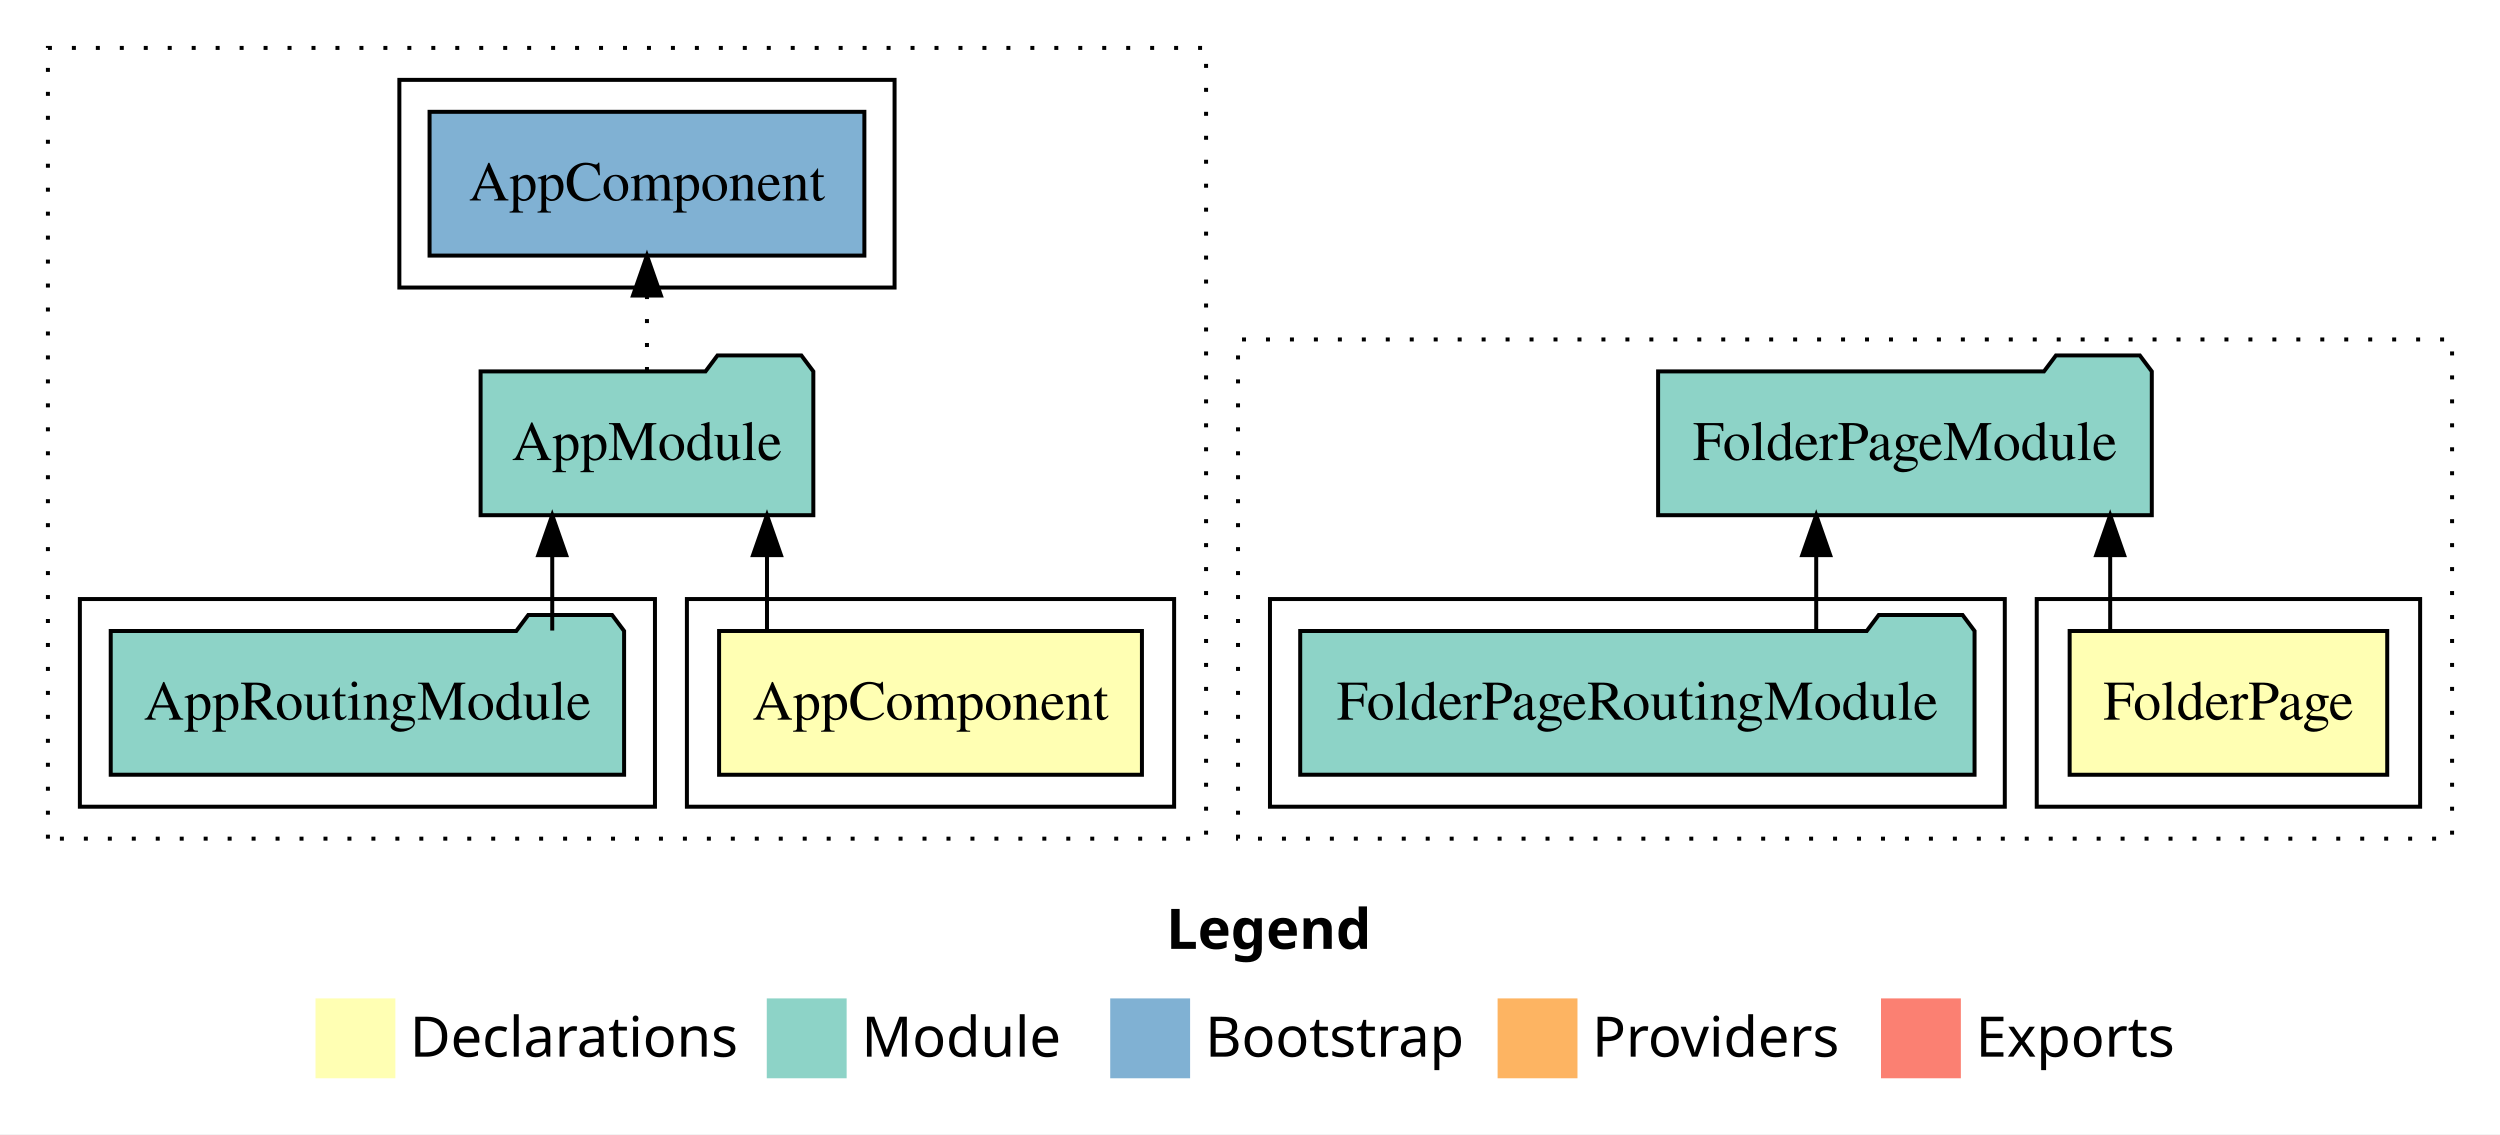
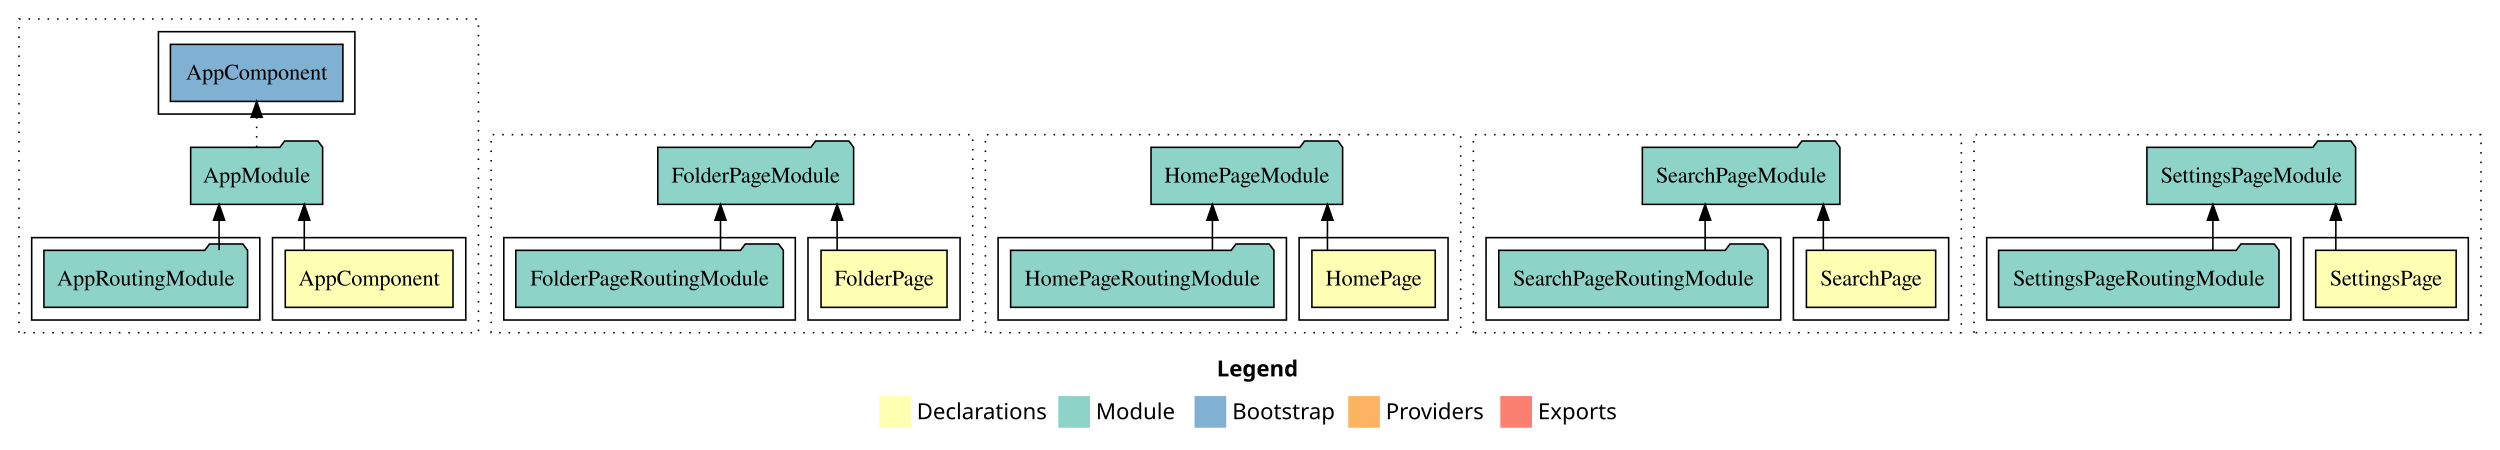
- <svg xmlns="http://www.w3.org/2000/svg" width="626pt" height="284pt" viewBox="0.00 0.00 626.00 284.00">
+ <svg xmlns="http://www.w3.org/2000/svg" width="1578pt" height="284pt" viewBox="0.00 0.00 1578.00 284.00">
  <g id="graph0" class="graph" transform="scale(1 1) rotate(0) translate(4 280)">
-     <polygon fill="#ffffff" stroke="transparent" points="-4,4 -4,-280 622,-280 622,4 -4,4" />
-     <text text-anchor="start" x="288.009" y="-42.4" font-family="sans-serif" font-weight="bold" font-size="14.00" fill="#000000">Legend</text>
-     <polygon fill="#ffffb3" stroke="transparent" points="75,-10 75,-30 95,-30 95,-10 75,-10" />
-     <text text-anchor="start" x="98.629" y="-15.4" font-family="sans-serif" font-size="14.00" fill="#000000">  Declarations</text>
-     <polygon fill="#8dd3c7" stroke="transparent" points="188,-10 188,-30 208,-30 208,-10 188,-10" />
-     <text text-anchor="start" x="211.725" y="-15.4" font-family="sans-serif" font-size="14.00" fill="#000000">  Module</text>
-     <polygon fill="#80b1d3" stroke="transparent" points="274,-10 274,-30 294,-30 294,-10 274,-10" />
-     <text text-anchor="start" x="297.781" y="-15.4" font-family="sans-serif" font-size="14.00" fill="#000000">  Bootstrap</text>
-     <polygon fill="#fdb462" stroke="transparent" points="371,-10 371,-30 391,-30 391,-10 371,-10" />
-     <text text-anchor="start" x="394.673" y="-15.4" font-family="sans-serif" font-size="14.00" fill="#000000">  Providers</text>
-     <polygon fill="#fb8072" stroke="transparent" points="467,-10 467,-30 487,-30 487,-10 467,-10" />
-     <text text-anchor="start" x="490.726" y="-15.4" font-family="sans-serif" font-size="14.00" fill="#000000">  Exports</text>
+     <polygon fill="#ffffff" stroke="transparent" points="-4,4 -4,-280 1574,-280 1574,4 -4,4" />
+     <text text-anchor="start" x="764.009" y="-42.4" font-family="sans-serif" font-weight="bold" font-size="14.00" fill="#000000">Legend</text>
+     <polygon fill="#ffffb3" stroke="transparent" points="551,-10 551,-30 571,-30 571,-10 551,-10" />
+     <text text-anchor="start" x="574.629" y="-15.4" font-family="sans-serif" font-size="14.00" fill="#000000">  Declarations</text>
+     <polygon fill="#8dd3c7" stroke="transparent" points="664,-10 664,-30 684,-30 684,-10 664,-10" />
+     <text text-anchor="start" x="687.725" y="-15.4" font-family="sans-serif" font-size="14.00" fill="#000000">  Module</text>
+     <polygon fill="#80b1d3" stroke="transparent" points="750,-10 750,-30 770,-30 770,-10 750,-10" />
+     <text text-anchor="start" x="773.781" y="-15.4" font-family="sans-serif" font-size="14.00" fill="#000000">  Bootstrap</text>
+     <polygon fill="#fdb462" stroke="transparent" points="847,-10 847,-30 867,-30 867,-10 847,-10" />
+     <text text-anchor="start" x="870.673" y="-15.4" font-family="sans-serif" font-size="14.00" fill="#000000">  Providers</text>
+     <polygon fill="#fb8072" stroke="transparent" points="943,-10 943,-30 963,-30 963,-10 943,-10" />
+     <text text-anchor="start" x="966.726" y="-15.4" font-family="sans-serif" font-size="14.00" fill="#000000">  Exports</text>
    <g id="clust1" class="cluster">
      <polygon fill="none" stroke="#000000" stroke-dasharray="1,5" points="8,-70 8,-268 298,-268 298,-70 8,-70" />
    </g>
    <g id="clust2" class="cluster">
      <polygon fill="none" stroke="#000000" points="168,-78 168,-130 290,-130 290,-78 168,-78" />
    </g>
    <g id="clust4" class="cluster">
      <polygon fill="none" stroke="#000000" points="16,-78 16,-130 160,-130 160,-78 16,-78" />
    </g>
    <g id="clust6" class="cluster">
      <polygon fill="none" stroke="#000000" points="96,-208 96,-260 220,-260 220,-208 96,-208" />
    </g>
    <g id="clust14" class="cluster">
      <polygon fill="none" stroke="#000000" stroke-dasharray="1,5" points="306,-70 306,-195 610,-195 610,-70 306,-70" />
    </g>
    <g id="clust15" class="cluster">
      <polygon fill="none" stroke="#000000" points="506,-78 506,-130 602,-130 602,-78 506,-78" />
    </g>
    <g id="clust17" class="cluster">
      <polygon fill="none" stroke="#000000" points="314,-78 314,-130 498,-130 498,-78 314,-78" />
+     </g>
+     <g id="clust27" class="cluster">
+       <polygon fill="none" stroke="#000000" stroke-dasharray="1,5" points="618,-70 618,-195 918,-195 918,-70 618,-70" />
+     </g>
+     <g id="clust28" class="cluster">
+       <polygon fill="none" stroke="#000000" points="816,-78 816,-130 910,-130 910,-78 816,-78" />
+     </g>
+     <g id="clust30" class="cluster">
+       <polygon fill="none" stroke="#000000" points="626,-78 626,-130 808,-130 808,-78 626,-78" />
+     </g>
+     <g id="clust40" class="cluster">
+       <polygon fill="none" stroke="#000000" stroke-dasharray="1,5" points="926,-70 926,-195 1234,-195 1234,-70 926,-70" />
+     </g>
+     <g id="clust41" class="cluster">
+       <polygon fill="none" stroke="#000000" points="1128,-78 1128,-130 1226,-130 1226,-78 1128,-78" />
+     </g>
+     <g id="clust43" class="cluster">
+       <polygon fill="none" stroke="#000000" points="934,-78 934,-130 1120,-130 1120,-78 934,-78" />
+     </g>
+     <g id="clust53" class="cluster">
+       <polygon fill="none" stroke="#000000" stroke-dasharray="1,5" points="1242,-70 1242,-195 1562,-195 1562,-70 1242,-70" />
+     </g>
+     <g id="clust54" class="cluster">
+       <polygon fill="none" stroke="#000000" points="1450,-78 1450,-130 1554,-130 1554,-78 1450,-78" />
+     </g>
+     <g id="clust56" class="cluster">
+       <polygon fill="none" stroke="#000000" points="1250,-78 1250,-130 1442,-130 1442,-78 1250,-78" />
    </g>
    <g id="node1" class="node">
      <polygon fill="#ffffb3" stroke="#000000" points="281.94,-122 176.06,-122 176.06,-86 281.94,-86 281.94,-122" />
      <text text-anchor="middle" x="229" y="-99.8" font-family="Times,serif" font-size="14.00" fill="#000000">AppComponent</text>
    </g>
    <g id="node2" class="node">
      <polygon fill="#8dd3c7" stroke="#000000" points="199.657,-187 196.657,-191 175.657,-191 172.657,-187 116.343,-187 116.343,-151 199.657,-151 199.657,-187" />
      <text text-anchor="middle" x="158" y="-164.8" font-family="Times,serif" font-size="14.00" fill="#000000">AppModule</text>
    </g>
    <g id="edge1" class="edge">
      <path fill="none" stroke="#000000" d="M188.054,-122.106C188.054,-122.106 188.054,-140.991 188.054,-140.991" />
      <polygon fill="#000000" stroke="#000000" points="184.554,-140.991 188.054,-150.991 191.554,-140.991 184.554,-140.991" />
    </g>
    <g id="node4" class="node">
      <polygon fill="#80b1d3" stroke="#000000" points="212.439,-252 103.561,-252 103.561,-216 212.439,-216 212.439,-252" />
      <text text-anchor="middle" x="158" y="-229.8" font-family="Times,serif" font-size="14.00" fill="#000000">AppComponent </text>
    </g>
    <g id="edge3" class="edge">
      <path fill="none" stroke="#000000" stroke-dasharray="1,5" d="M158,-187.106C158,-187.106 158,-205.991 158,-205.991" />
      <polygon fill="#000000" stroke="#000000" points="154.5,-205.991 158,-215.991 161.5,-205.991 154.5,-205.991" />
    </g>
    <g id="node3" class="node">
      <polygon fill="#8dd3c7" stroke="#000000" points="152.274,-122 149.274,-126 128.274,-126 125.274,-122 23.726,-122 23.726,-86 152.274,-86 152.274,-122" />
      <text text-anchor="middle" x="88" y="-99.8" font-family="Times,serif" font-size="14.00" fill="#000000">AppRoutingModule</text>
    </g>
    <g id="edge2" class="edge">
      <path fill="none" stroke="#000000" d="M134.28,-122.106C134.28,-122.106 134.28,-140.991 134.28,-140.991" />
      <polygon fill="#000000" stroke="#000000" points="130.78,-140.991 134.28,-150.991 137.78,-140.991 130.78,-140.991" />
    </g>
    <g id="node5" class="node">
      <polygon fill="#ffffb3" stroke="#000000" points="593.761,-122 514.239,-122 514.239,-86 593.761,-86 593.761,-122" />
      <text text-anchor="middle" x="554" y="-99.8" font-family="Times,serif" font-size="14.00" fill="#000000">FolderPage</text>
    </g>
    <g id="node6" class="node">
      <polygon fill="#8dd3c7" stroke="#000000" points="534.81,-187 531.81,-191 510.81,-191 507.81,-187 411.19,-187 411.19,-151 534.81,-151 534.81,-187" />
      <text text-anchor="middle" x="473" y="-164.8" font-family="Times,serif" font-size="14.00" fill="#000000">FolderPageModule</text>
    </g>
    <g id="edge4" class="edge">
      <path fill="none" stroke="#000000" d="M524.388,-122.106C524.388,-122.106 524.388,-140.991 524.388,-140.991" />
      <polygon fill="#000000" stroke="#000000" points="520.888,-140.991 524.388,-150.991 527.888,-140.991 520.888,-140.991" />
    </g>
    <g id="node7" class="node">
      <polygon fill="#8dd3c7" stroke="#000000" points="490.428,-122 487.428,-126 466.428,-126 463.428,-122 321.572,-122 321.572,-86 490.428,-86 490.428,-122" />
      <text text-anchor="middle" x="406" y="-99.8" font-family="Times,serif" font-size="14.00" fill="#000000">FolderPageRoutingModule</text>
    </g>
    <g id="edge5" class="edge">
      <path fill="none" stroke="#000000" d="M450.779,-122.106C450.779,-122.106 450.779,-140.991 450.779,-140.991" />
      <polygon fill="#000000" stroke="#000000" points="447.279,-140.991 450.779,-150.991 454.279,-140.991 447.279,-140.991" />
    </g>
+     <g id="node8" class="node">
+       <polygon fill="#ffffb3" stroke="#000000" points="901.925,-122 824.075,-122 824.075,-86 901.925,-86 901.925,-122" />
+       <text text-anchor="middle" x="863" y="-99.8" font-family="Times,serif" font-size="14.00" fill="#000000">HomePage</text>
+     </g>
+     <g id="node9" class="node">
+       <polygon fill="#8dd3c7" stroke="#000000" points="843.473,-187 840.473,-191 819.473,-191 816.473,-187 722.527,-187 722.527,-151 843.473,-151 843.473,-187" />
+       <text text-anchor="middle" x="783" y="-164.8" font-family="Times,serif" font-size="14.00" fill="#000000">HomePageModule</text>
+     </g>
+     <g id="edge6" class="edge">
+       <path fill="none" stroke="#000000" d="M833.887,-122.106C833.887,-122.106 833.887,-140.991 833.887,-140.991" />
+       <polygon fill="#000000" stroke="#000000" points="830.388,-140.991 833.887,-150.991 837.388,-140.991 830.388,-140.991" />
+     </g>
+     <g id="node10" class="node">
+       <polygon fill="#8dd3c7" stroke="#000000" points="800.091,-122 797.091,-126 776.091,-126 773.091,-122 633.909,-122 633.909,-86 800.091,-86 800.091,-122" />
+       <text text-anchor="middle" x="717" y="-99.8" font-family="Times,serif" font-size="14.00" fill="#000000">HomePageRoutingModule</text>
+     </g>
+     <g id="edge7" class="edge">
+       <path fill="none" stroke="#000000" d="M761.279,-122.106C761.279,-122.106 761.279,-140.991 761.279,-140.991" />
+       <polygon fill="#000000" stroke="#000000" points="757.779,-140.991 761.279,-150.991 764.779,-140.991 757.779,-140.991" />
+     </g>
+     <g id="node11" class="node">
+       <polygon fill="#ffffb3" stroke="#000000" points="1217.799,-122 1136.201,-122 1136.201,-86 1217.799,-86 1217.799,-122" />
+       <text text-anchor="middle" x="1177" y="-99.8" font-family="Times,serif" font-size="14.00" fill="#000000">SearchPage</text>
+     </g>
+     <g id="node12" class="node">
+       <polygon fill="#8dd3c7" stroke="#000000" points="1157.349,-187 1154.349,-191 1133.349,-191 1130.349,-187 1032.651,-187 1032.651,-151 1157.349,-151 1157.349,-187" />
+       <text text-anchor="middle" x="1095" y="-164.8" font-family="Times,serif" font-size="14.00" fill="#000000">SearchPageModule</text>
+     </g>
+     <g id="edge8" class="edge">
+       <path fill="none" stroke="#000000" d="M1146.888,-122.106C1146.888,-122.106 1146.888,-140.991 1146.888,-140.991" />
+       <polygon fill="#000000" stroke="#000000" points="1143.388,-140.991 1146.888,-150.991 1150.388,-140.991 1143.388,-140.991" />
+     </g>
+     <g id="node13" class="node">
+       <polygon fill="#8dd3c7" stroke="#000000" points="1111.966,-122 1108.966,-126 1087.966,-126 1084.966,-122 942.034,-122 942.034,-86 1111.966,-86 1111.966,-122" />
+       <text text-anchor="middle" x="1027" y="-99.8" font-family="Times,serif" font-size="14.00" fill="#000000">SearchPageRoutingModule</text>
+     </g>
+     <g id="edge9" class="edge">
+       <path fill="none" stroke="#000000" d="M1072.28,-122.106C1072.28,-122.106 1072.28,-140.991 1072.28,-140.991" />
+       <polygon fill="#000000" stroke="#000000" points="1068.78,-140.991 1072.28,-150.991 1075.78,-140.991 1068.78,-140.991" />
+     </g>
+     <g id="node14" class="node">
+       <polygon fill="#ffffb3" stroke="#000000" points="1546.326,-122 1457.674,-122 1457.674,-86 1546.326,-86 1546.326,-122" />
+       <text text-anchor="middle" x="1502" y="-99.8" font-family="Times,serif" font-size="14.00" fill="#000000">SettingsPage</text>
+     </g>
+     <g id="node15" class="node">
+       <polygon fill="#8dd3c7" stroke="#000000" points="1482.875,-187 1479.875,-191 1458.875,-191 1455.875,-187 1351.125,-187 1351.125,-151 1482.875,-151 1482.875,-187" />
+       <text text-anchor="middle" x="1417" y="-164.8" font-family="Times,serif" font-size="14.00" fill="#000000">SettingsPageModule</text>
+     </g>
+     <g id="edge10" class="edge">
+       <path fill="none" stroke="#000000" d="M1470.388,-122.106C1470.388,-122.106 1470.388,-140.991 1470.388,-140.991" />
+       <polygon fill="#000000" stroke="#000000" points="1466.888,-140.991 1470.388,-150.991 1473.888,-140.991 1466.888,-140.991" />
+     </g>
+     <g id="node16" class="node">
+       <polygon fill="#8dd3c7" stroke="#000000" points="1434.493,-122 1431.493,-126 1410.493,-126 1407.493,-122 1257.507,-122 1257.507,-86 1434.493,-86 1434.493,-122" />
+       <text text-anchor="middle" x="1346" y="-99.8" font-family="Times,serif" font-size="14.00" fill="#000000">SettingsPageRoutingModule</text>
+     </g>
+     <g id="edge11" class="edge">
+       <path fill="none" stroke="#000000" d="M1392.78,-122.106C1392.78,-122.106 1392.78,-140.991 1392.78,-140.991" />
+       <polygon fill="#000000" stroke="#000000" points="1389.28,-140.991 1392.78,-150.991 1396.28,-140.991 1389.28,-140.991" />
+     </g>
  </g>
</svg>
